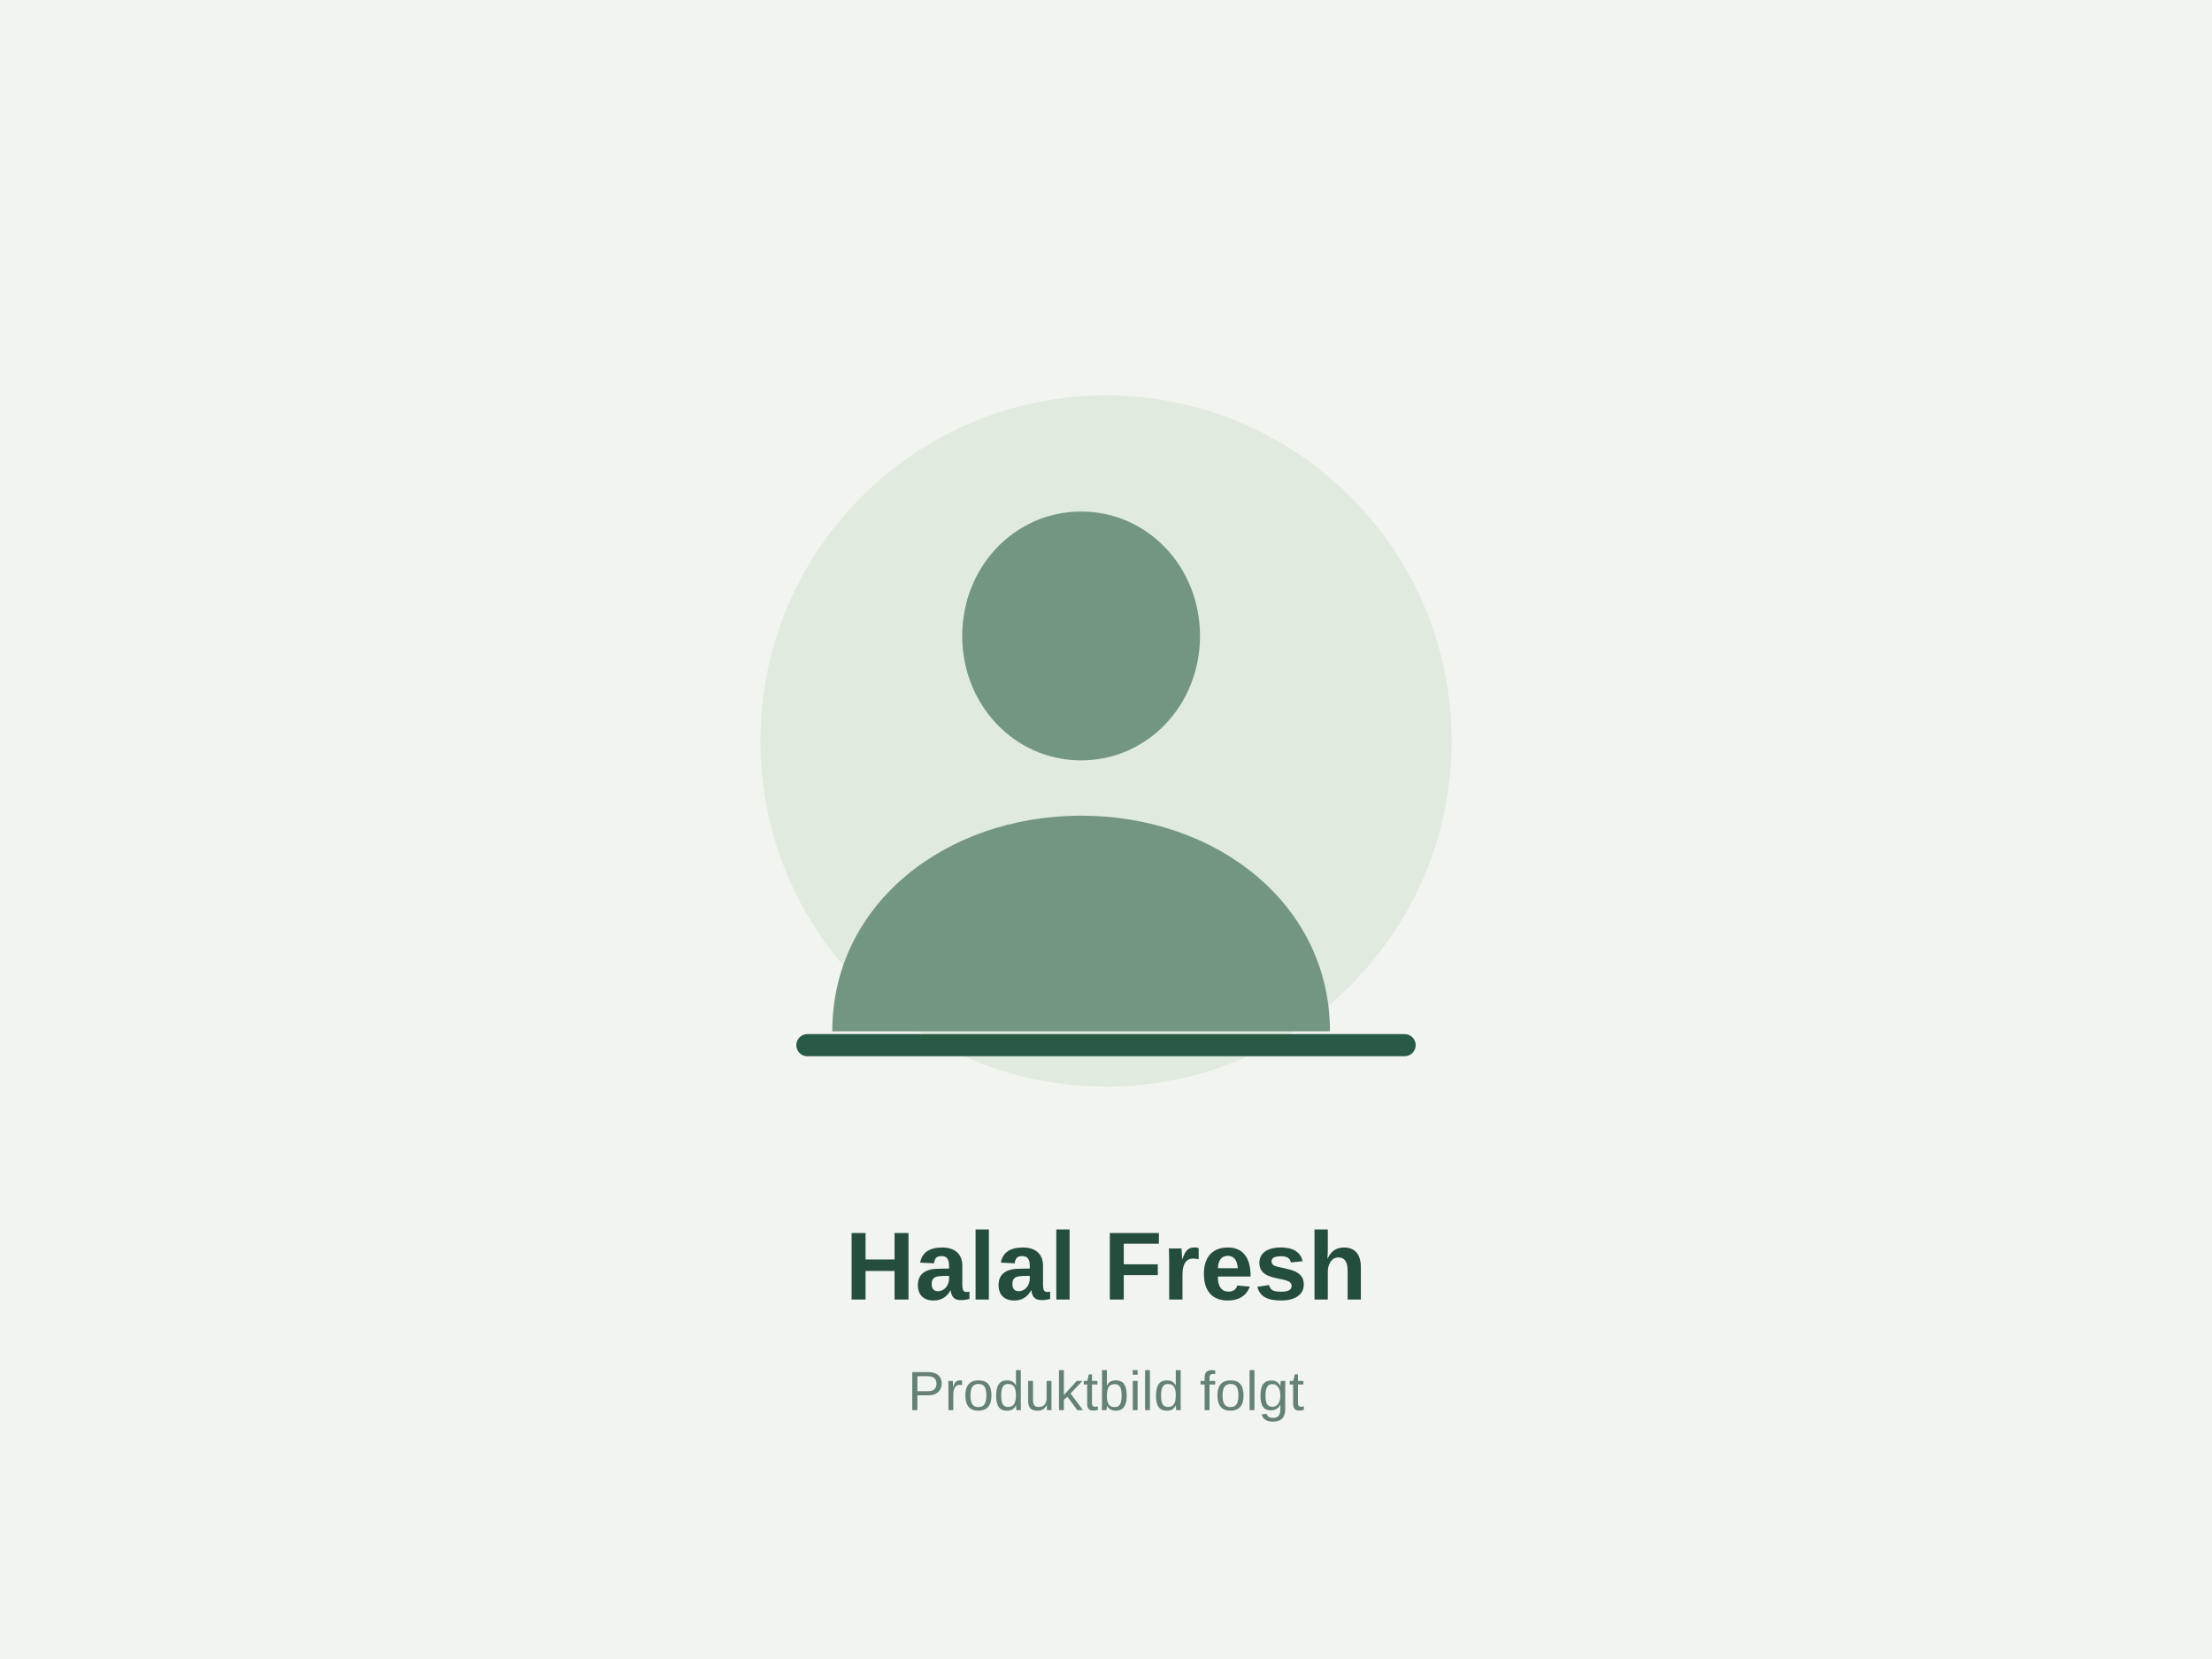
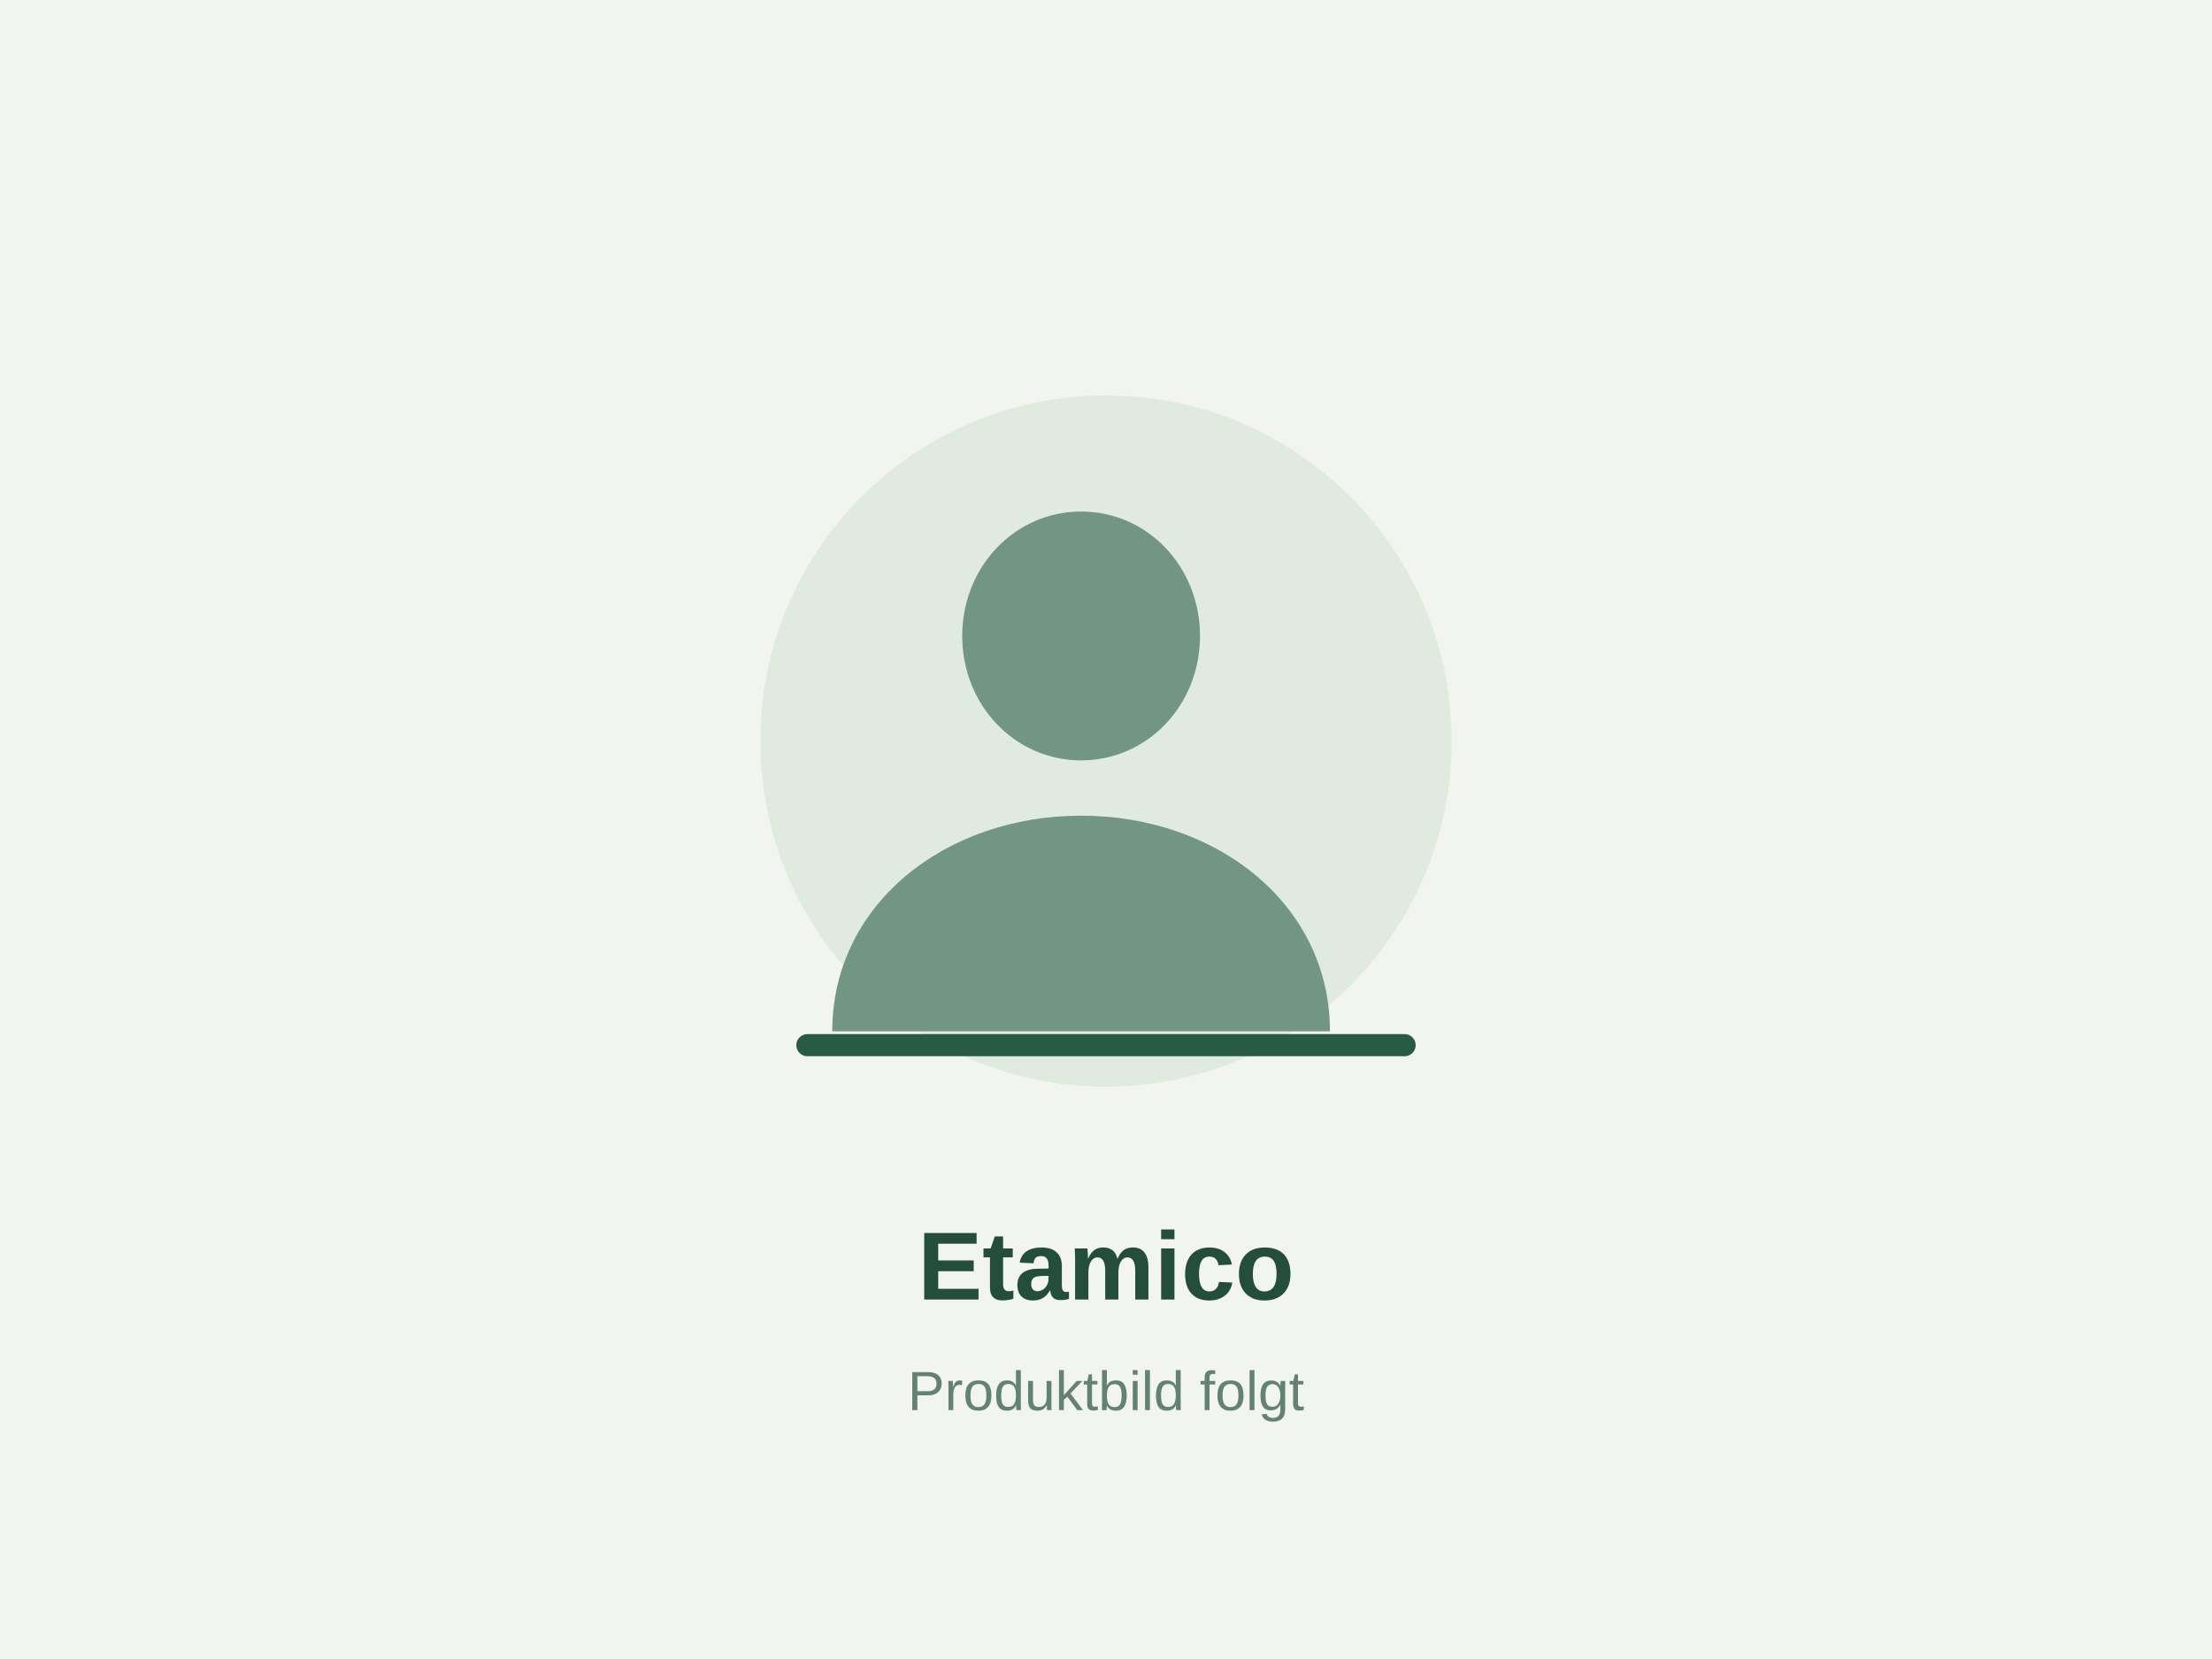
<svg xmlns="http://www.w3.org/2000/svg" viewBox="0 0 800 600" role="img" aria-labelledby="t d">
  <rect width="800" height="600" fill="#f2f5ef" />
  <circle cx="400" cy="268" r="125" fill="#e1eadf" />
  <path d="M348 230c0-25 19-45 43-45s43 20 43 45-19 45-43 45-43-20-43-45Zm43 65c-49 0-90 32-90 78h180c0-46-41-78-90-78Z" fill="#739682" />
  <path d="M292 378h216" stroke="#295b44" stroke-width="8" stroke-linecap="round" />
-   <text x="400" y="470" font-family="Arial,Helvetica,sans-serif" font-size="35" fill="#254d3d" font-weight="700" text-anchor="middle">Halal Fresh</text>
+   <text x="400" y="470" font-family="Arial,Helvetica,sans-serif" font-size="35" fill="#254d3d" font-weight="700" text-anchor="middle">Etamico</text>
  <text x="400" y="510" font-family="Arial,Helvetica,sans-serif" font-size="20" fill="#648272" text-anchor="middle">Produktbild folgt</text>
</svg>
